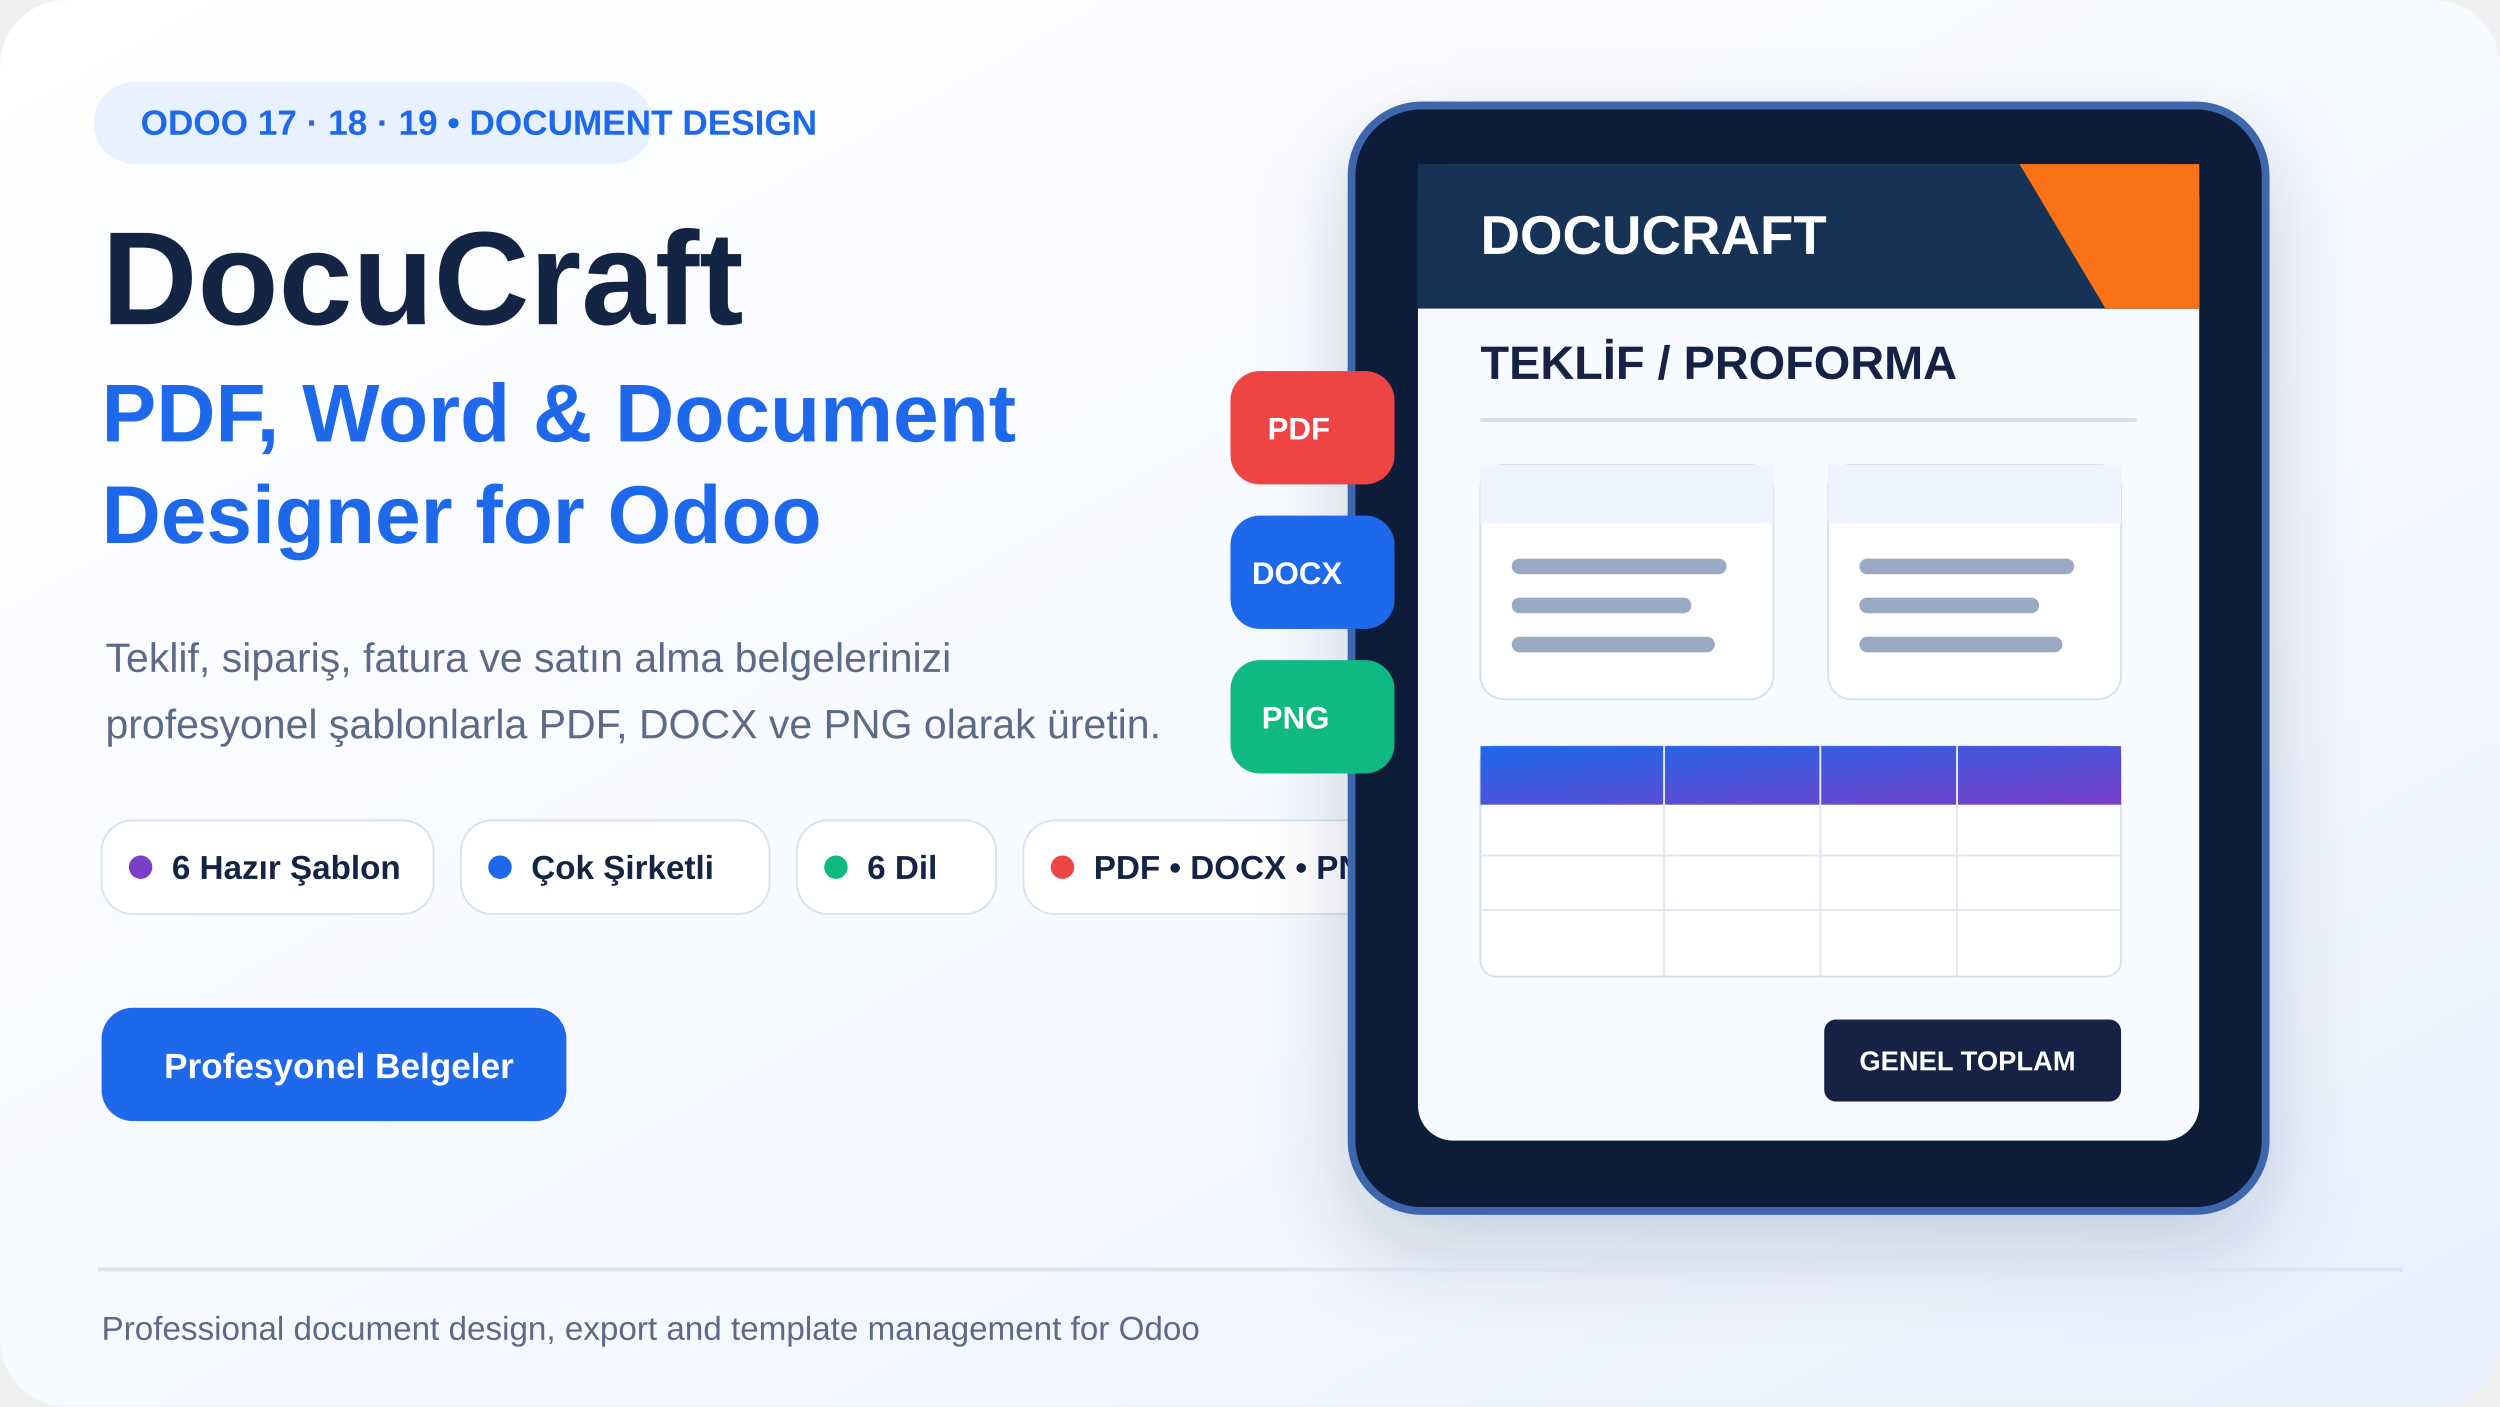
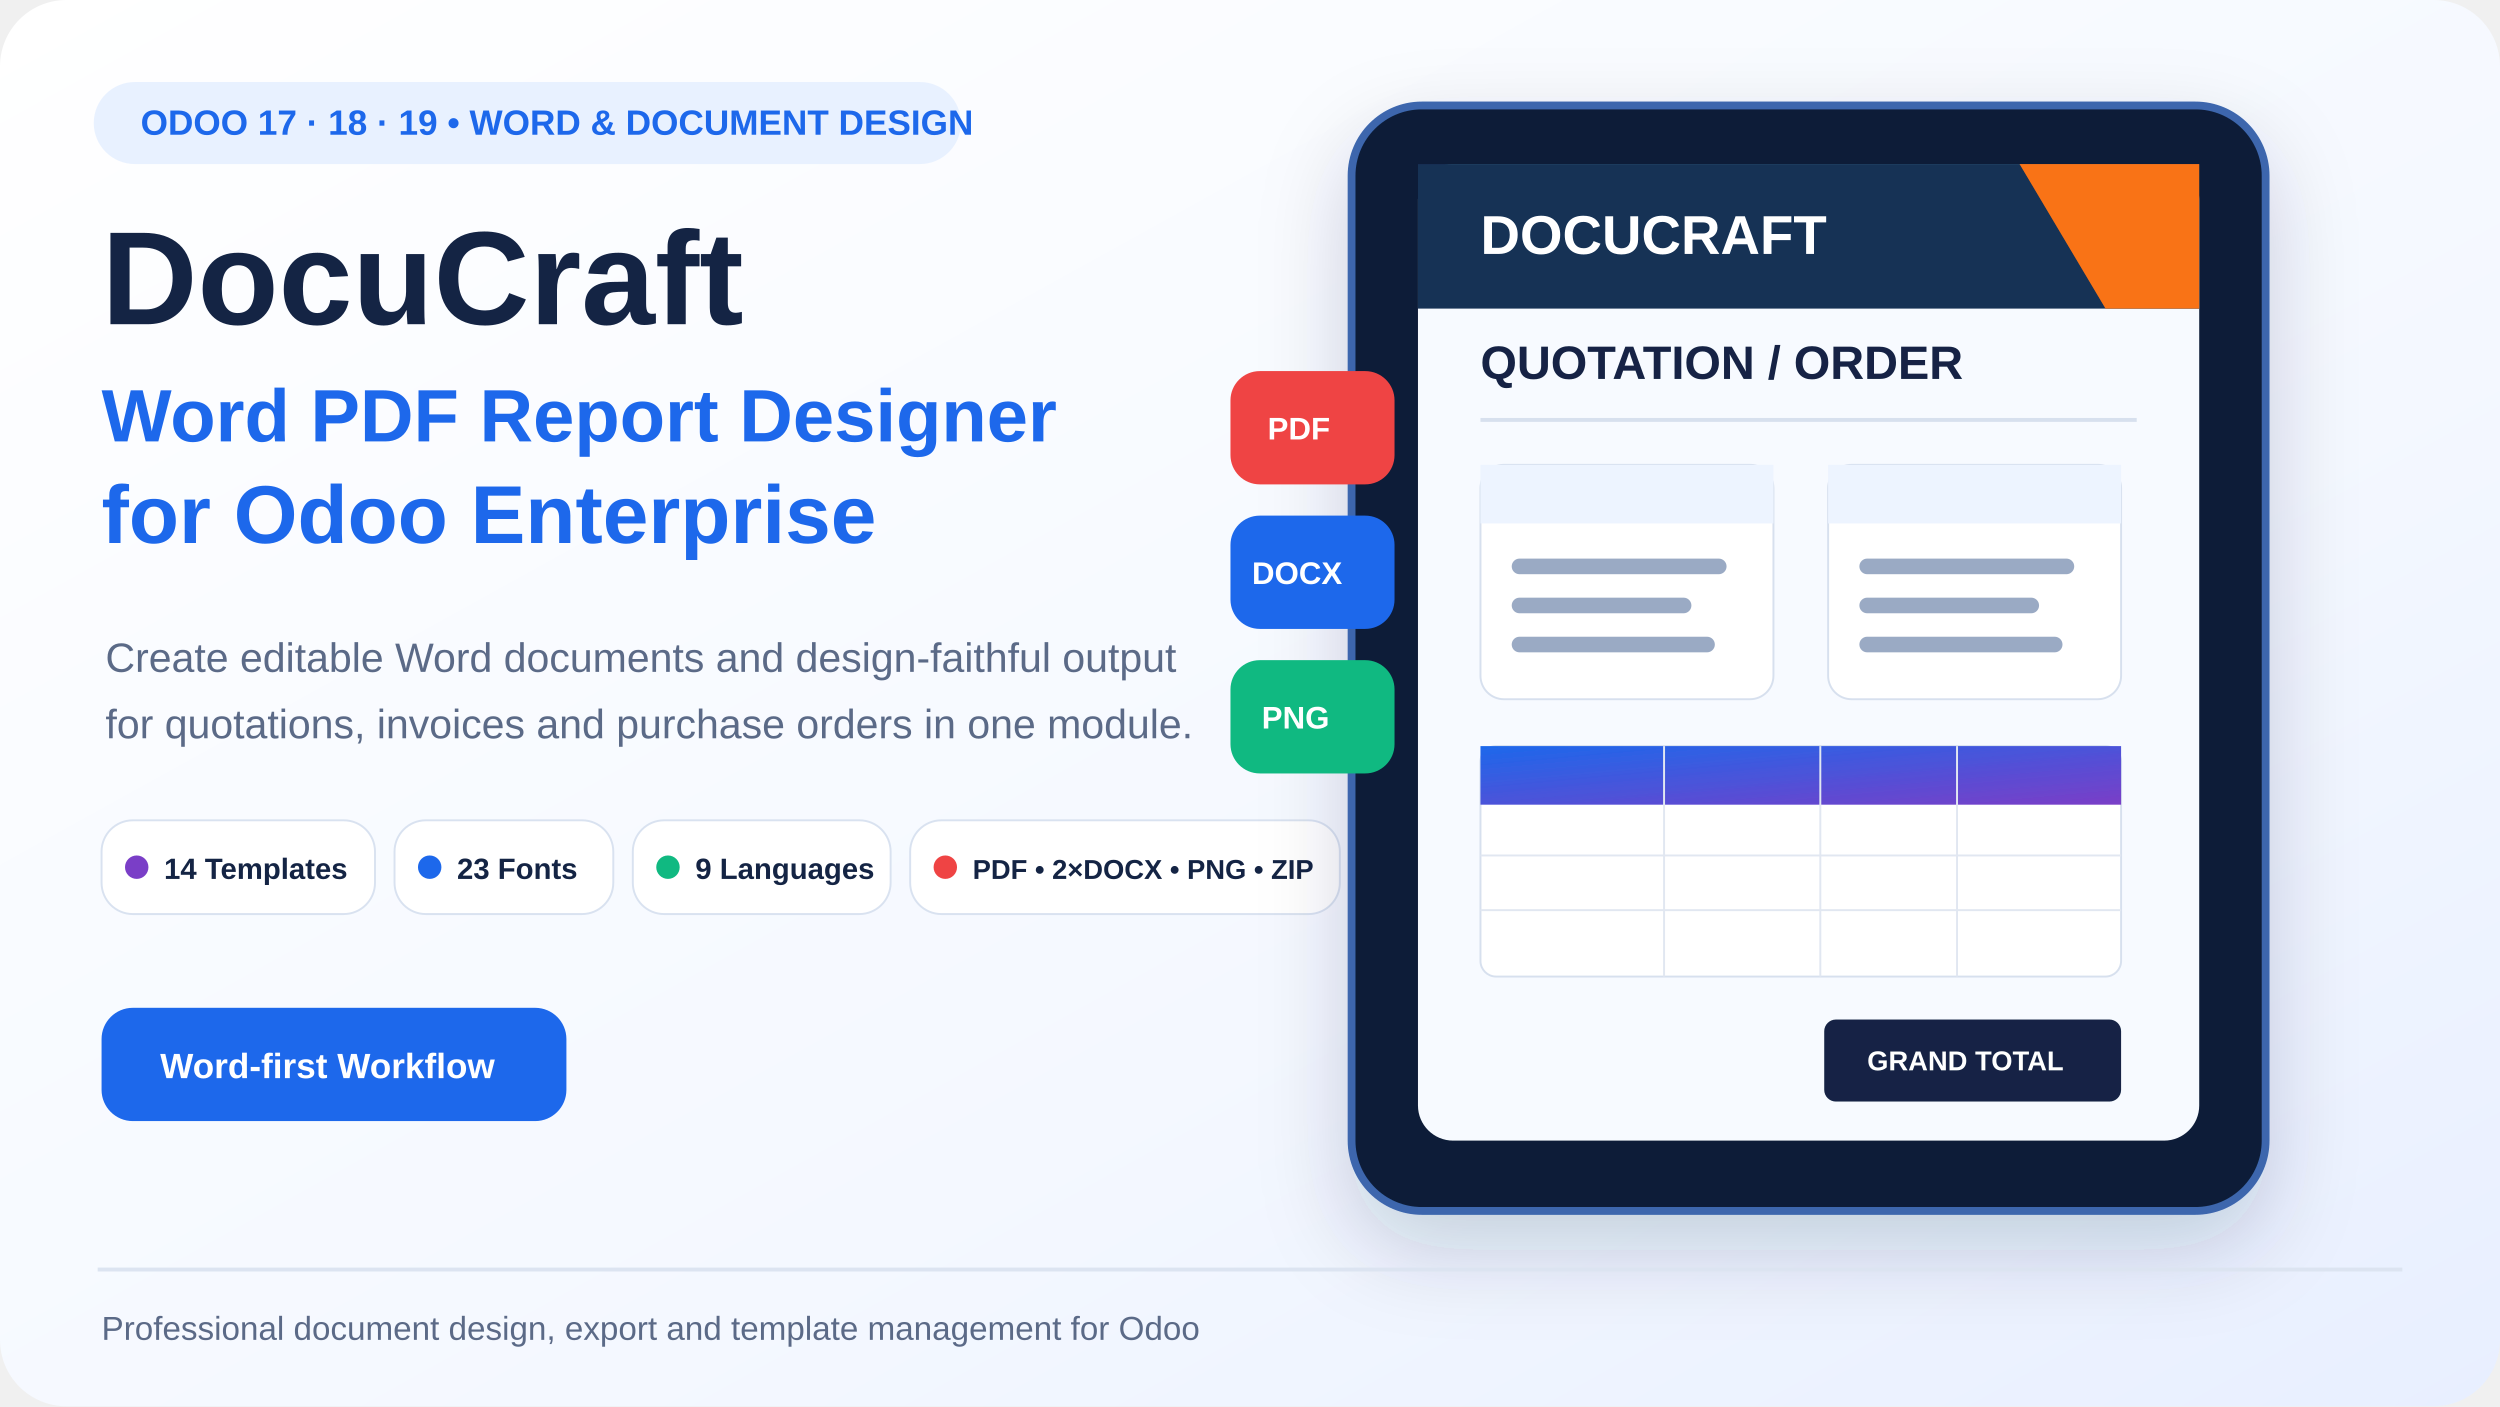
<svg xmlns="http://www.w3.org/2000/svg" width="1280" height="720" viewBox="0 0 1280 720">
  <defs>
    <linearGradient id="bg" x1="0" y1="0" x2="1" y2="1">
      <stop offset="0" stop-color="#ffffff" />
      <stop offset="0.62" stop-color="#f4f8ff" />
      <stop offset="1" stop-color="#e8efff" />
    </linearGradient>
    <linearGradient id="accent" x1="0" y1="0" x2="1" y2="1">
      <stop offset="0" stop-color="#1d68eb" />
      <stop offset="1" stop-color="#7a3ec7" />
    </linearGradient>
    <filter id="shadow" x="-30%" y="-30%" width="160%" height="160%">
      <feDropShadow dx="0" dy="18" stdDeviation="22" flood-color="#132344" flood-opacity=".18" />
    </filter>
  </defs>
  <rect width="1280" height="720" rx="34" fill="url(#bg)" />
-   <rect x="48" y="42" width="286" height="42" rx="21" fill="#e8f1ff" />
-   <text x="72" y="69" font-family="Arial,Helvetica,sans-serif" font-size="18" font-weight="700" fill="#1d68eb">ODOO 17 · 18 · 19 • DOCUMENT DESIGN</text>
+   <rect x="48" y="42" width="444" height="42" rx="21" fill="#e8f1ff" />
+   <text x="72" y="69" font-family="Arial,Helvetica,sans-serif" font-size="18" font-weight="700" fill="#1d68eb">ODOO 17 · 18 · 19 • WORD &amp; DOCUMENT DESIGN</text>
  <text x="52" y="166" font-family="Arial,Helvetica,sans-serif" font-size="68" font-weight="800" fill="#142444">DocuCraft</text>
-   <text x="52" y="226" font-family="Arial,Helvetica,sans-serif" font-size="42" font-weight="800" fill="#1d68eb">PDF, Word &amp; Document</text>
-   <text x="52" y="278" font-family="Arial,Helvetica,sans-serif" font-size="42" font-weight="800" fill="#1d68eb">Designer for Odoo</text>
-   <text x="54" y="344" font-family="Arial,Helvetica,sans-serif" font-size="21" fill="#5b6a87">Teklif, sipariş, fatura ve satın alma belgelerinizi</text>
-   <text x="54" y="378" font-family="Arial,Helvetica,sans-serif" font-size="21" fill="#5b6a87">profesyonel şablonlarla PDF, DOCX ve PNG olarak üretin.</text>
-   <g font-family="Arial,Helvetica,sans-serif" font-size="17" font-weight="700" fill="#142444">
-     <rect x="52" y="420" width="170" height="48" rx="16" fill="#fff" stroke="#d9e2f0" />
-     <circle cx="72" cy="444" r="6" fill="#7a3ec7" />
-     <text x="88" y="450">6 Hazır Şablon</text>
-     <rect x="236" y="420" width="158" height="48" rx="16" fill="#fff" stroke="#d9e2f0" />
-     <circle cx="256" cy="444" r="6" fill="#1d68eb" />
-     <text x="272" y="450">Çok Şirketli</text>
-     <rect x="408" y="420" width="102" height="48" rx="16" fill="#fff" stroke="#d9e2f0" />
-     <circle cx="428" cy="444" r="6" fill="#10b981" />
-     <text x="444" y="450">6 Dil</text>
-     <rect x="524" y="420" width="202" height="48" rx="16" fill="#fff" stroke="#d9e2f0" />
-     <circle cx="544" cy="444" r="6" fill="#ef4444" />
-     <text x="560" y="450">PDF • DOCX • PNG</text>
+   <text x="52" y="226" font-family="Arial,Helvetica,sans-serif" font-size="38" font-weight="800" fill="#1d68eb">Word PDF Report Designer</text>
+   <text x="52" y="278" font-family="Arial,Helvetica,sans-serif" font-size="42" font-weight="800" fill="#1d68eb">for Odoo Enterprise</text>
+   <text x="54" y="344" font-family="Arial,Helvetica,sans-serif" font-size="21" fill="#5b6a87">Create editable Word documents and design-faithful output</text>
+   <text x="54" y="378" font-family="Arial,Helvetica,sans-serif" font-size="21" fill="#5b6a87">for quotations, invoices and purchase orders in one module.</text>
+   <g font-family="Arial,Helvetica,sans-serif" font-size="15" font-weight="700" fill="#142444">
+     <rect x="52" y="420" width="140" height="48" rx="16" fill="#fff" stroke="#d9e2f0" />
+     <circle cx="70" cy="444" r="6" fill="#7a3ec7" />
+     <text x="84" y="450">14 Templates</text>
+     <rect x="202" y="420" width="112" height="48" rx="16" fill="#fff" stroke="#d9e2f0" />
+     <circle cx="220" cy="444" r="6" fill="#1d68eb" />
+     <text x="234" y="450">23 Fonts</text>
+     <rect x="324" y="420" width="132" height="48" rx="16" fill="#fff" stroke="#d9e2f0" />
+     <circle cx="342" cy="444" r="6" fill="#10b981" />
+     <text x="356" y="450">9 Languages</text>
+     <rect x="466" y="420" width="220" height="48" rx="16" fill="#fff" stroke="#d9e2f0" />
+     <circle cx="484" cy="444" r="6" fill="#ef4444" />
+     <text x="498" y="450" font-size="14">PDF • 2×DOCX • PNG • ZIP</text>
  </g>
  <rect x="52" y="516" width="238" height="58" rx="16" fill="#1d68eb" />
-   <text x="84" y="552" font-family="Arial,Helvetica,sans-serif" font-size="18" font-weight="700" fill="#fff">Profesyonel Belgeler</text>
+   <text x="82" y="552" font-family="Arial,Helvetica,sans-serif" font-size="18" font-weight="700" fill="#fff">Word-first Workflow</text>
  <g filter="url(#shadow)">
    <rect x="692" y="54" width="468" height="566" rx="36" fill="#0d1d38" stroke="#3c66ad" stroke-width="4" />
    <rect x="726" y="84" width="400" height="500" rx="18" fill="#f7faff" />
    <rect x="726" y="84" width="400" height="74" fill="#123054" />
    <path d="M1034 84h92v74h-48z" fill="#f97316" />
    <text x="758" y="130" font-family="Arial,Helvetica,sans-serif" font-size="28" font-weight="800" fill="#fff">DOCUCRAFT</text>
-     <text x="758" y="194" font-family="Arial,Helvetica,sans-serif" font-size="24" font-weight="800" fill="#142444">TEKLİF / PROFORMA</text>
+     <text x="758" y="194" font-family="Arial,Helvetica,sans-serif" font-size="24" font-weight="800" fill="#142444">QUOTATION / ORDER</text>
    <line x1="758" y1="215" x2="1094" y2="215" stroke="#d7e0ee" stroke-width="2" />
    <rect x="758" y="238" width="150" height="120" rx="12" fill="#fff" stroke="#d7e0ee" />
    <rect x="936" y="238" width="150" height="120" rx="12" fill="#fff" stroke="#d7e0ee" />
    <rect x="758" y="238" width="150" height="30" fill="#edf4ff" />
    <rect x="936" y="238" width="150" height="30" fill="#edf4ff" />
    <g fill="#9aaac4">
      <rect x="774" y="286" width="110" height="8" rx="4" />
      <rect x="774" y="306" width="92" height="8" rx="4" />
      <rect x="774" y="326" width="104" height="8" rx="4" />
      <rect x="952" y="286" width="110" height="8" rx="4" />
      <rect x="952" y="306" width="92" height="8" rx="4" />
      <rect x="952" y="326" width="104" height="8" rx="4" />
    </g>
    <rect x="758" y="382" width="328" height="118" rx="8" fill="#fff" stroke="#d7e0ee" />
    <rect x="758" y="382" width="328" height="30" fill="url(#accent)" />
    <g stroke="#e1e7f1">
      <line x1="758" y1="438" x2="1086" y2="438" />
      <line x1="758" y1="466" x2="1086" y2="466" />
      <line x1="852" y1="382" x2="852" y2="500" />
      <line x1="932" y1="382" x2="932" y2="500" />
      <line x1="1002" y1="382" x2="1002" y2="500" />
    </g>
    <rect x="934" y="522" width="152" height="42" rx="6" fill="#142444" />
-     <text x="952" y="548" font-family="Arial,Helvetica,sans-serif" font-size="14" font-weight="700" fill="#fff">GENEL TOPLAM</text>
+     <text x="956" y="548" font-family="Arial,Helvetica,sans-serif" font-size="14" font-weight="700" fill="#fff">GRAND TOTAL</text>
  </g>
  <g font-family="Arial,Helvetica,sans-serif" font-size="16" font-weight="800" fill="#fff">
    <rect x="630" y="190" width="84" height="58" rx="15" fill="#ef4444" />
    <text x="649" y="225">PDF</text>
    <rect x="630" y="264" width="84" height="58" rx="15" fill="#1d68eb" />
    <text x="641" y="299">DOCX</text>
    <rect x="630" y="338" width="84" height="58" rx="15" fill="#10b981" />
    <text x="646" y="373">PNG</text>
  </g>
  <line x1="50" y1="650" x2="1230" y2="650" stroke="#dce4f1" stroke-width="2" />
  <text x="52" y="686" font-family="Arial,Helvetica,sans-serif" font-size="17" fill="#5b6a87">Professional document design, export and template management for Odoo</text>
</svg>
